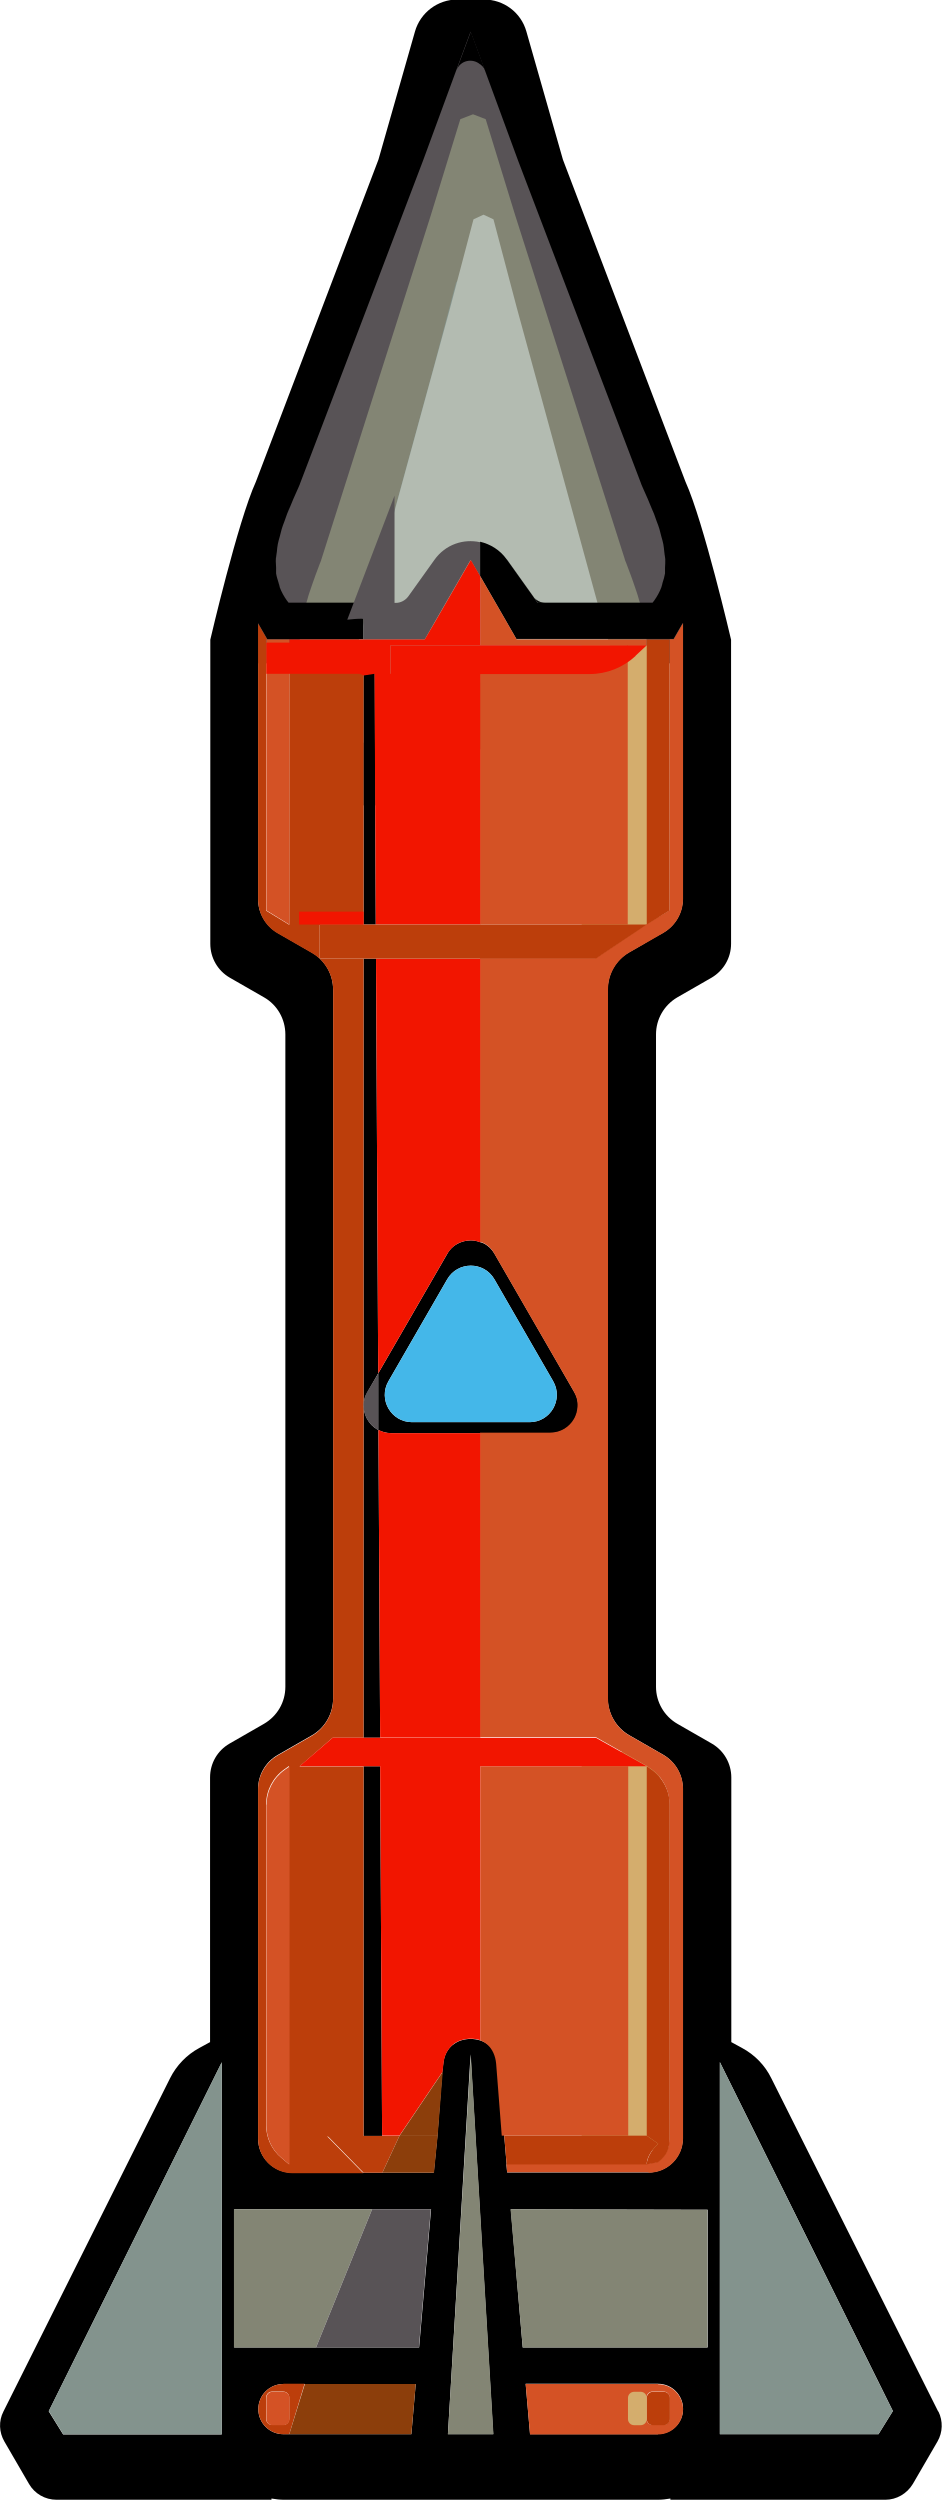
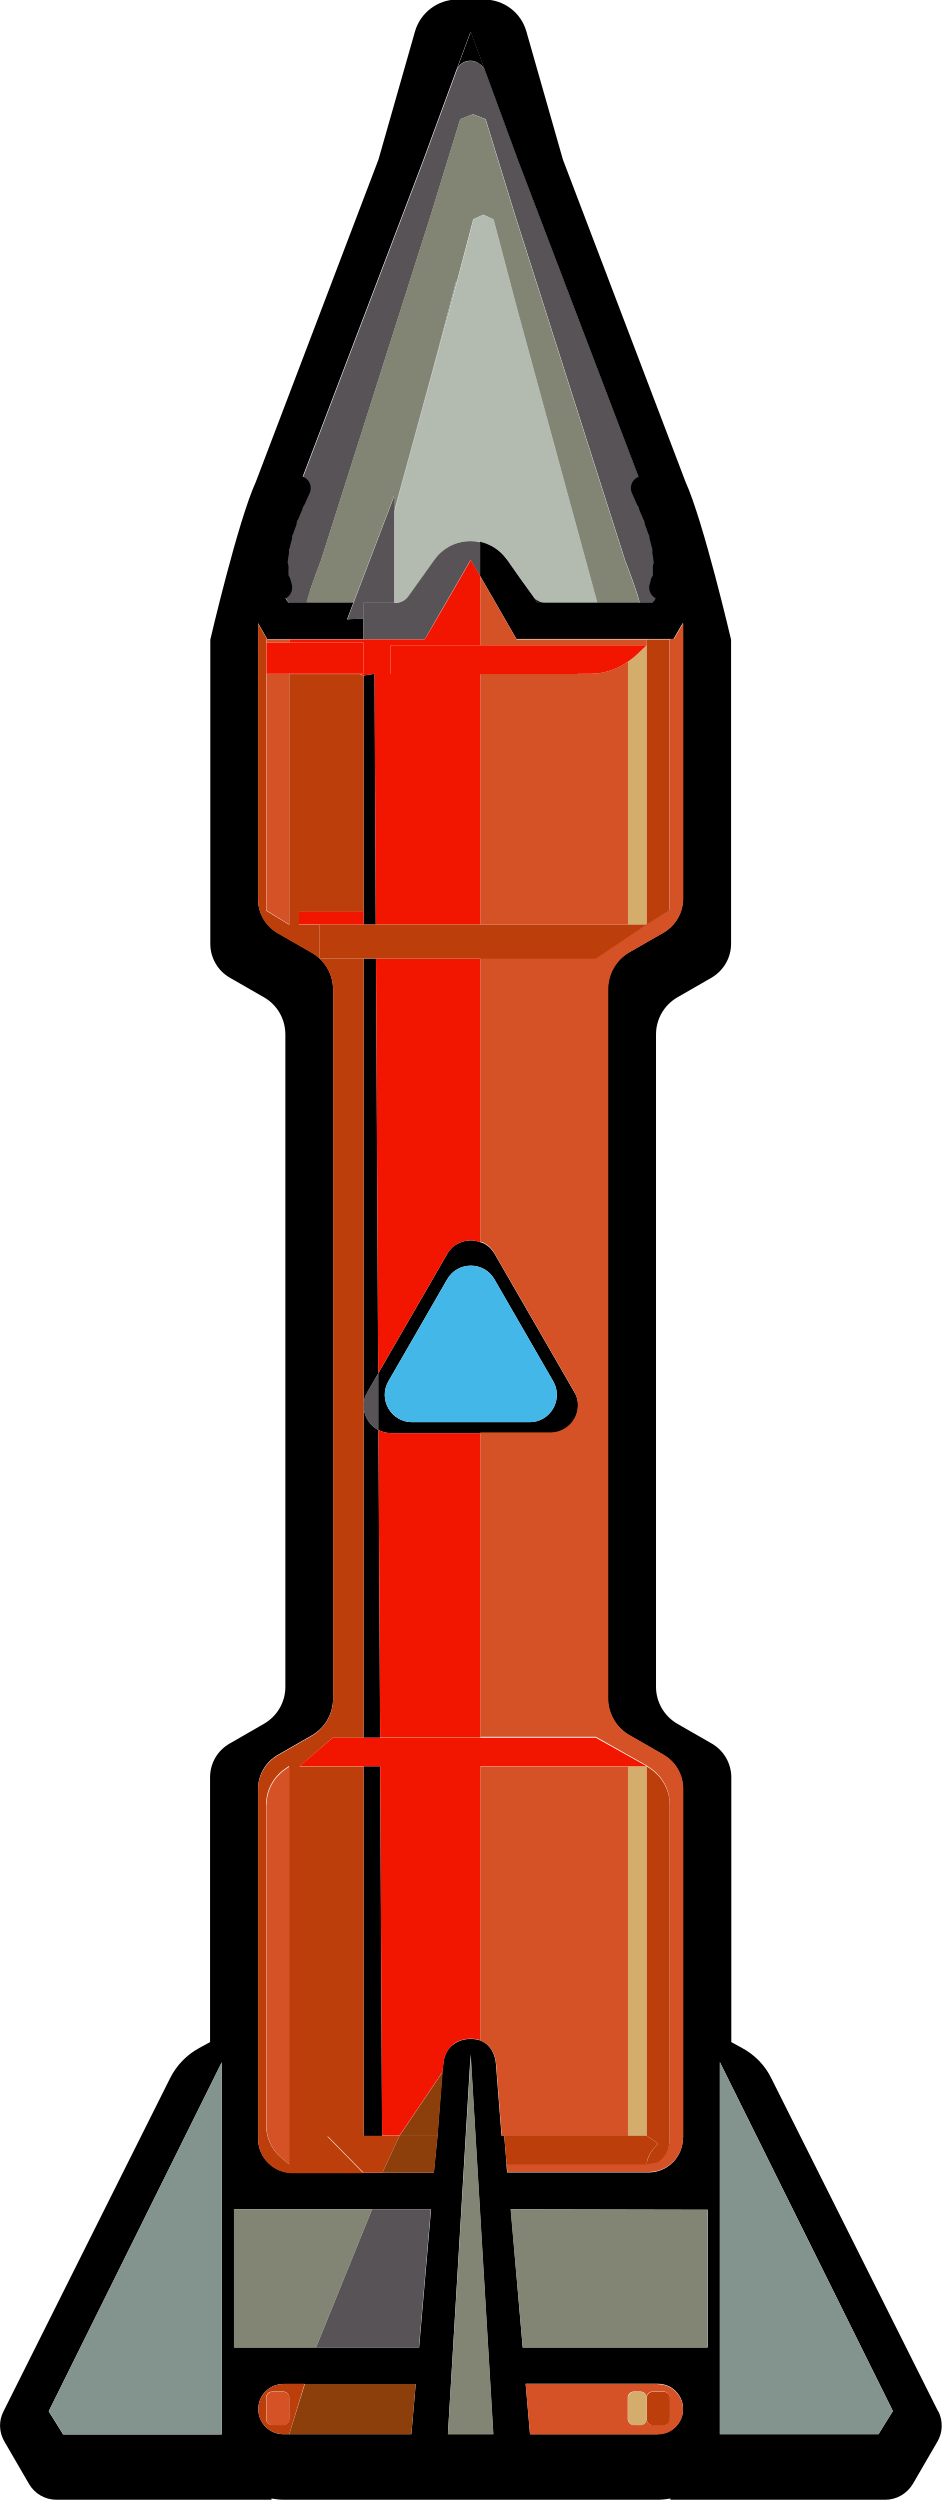
<svg xmlns="http://www.w3.org/2000/svg" id="Layer_2" data-name="Layer 2" viewBox="0 0 38.63 102.59">
  <defs>
    <style>
      .cls-1 {
        fill: #bc3e0b;
      }

      .cls-2 {
        fill: #585356;
      }

      .cls-3 {
        fill: #b3bbb1;
      }

      .cls-4 {
        fill: #838574;
      }

      .cls-5 {
+         fill: none;
+         stroke: #000;
+         stroke-linecap: round;
+         stroke-linejoin: round;
+       }
+ 
+       .cls-6 {
        fill: #d4ad6d;
      }

-       .cls-6 {
+       .cls-7 {
        fill: #8c3e0b;
      }

-       .cls-7 {
+       .cls-8 {
        fill: #d45225;
      }

-       .cls-8 {
+       .cls-9 {
        fill: #83938d;
      }

-       .cls-9 {
+       .cls-10 {
        fill: #f21500;
      }

-       .cls-10 {
+       .cls-11 {
        fill: #44b7e9;
      }
    </style>
  </defs>
  <g id="Layer_1-2" data-name="Layer 1">
    <g>
-       <g>
-         <path class="cls-2" d="M10,24.74c.02-.13.03-.25.05-.38.02-.12.06-.24.1-.37.03-.12.06-.24.1-.37.04-.12.09-.25.13-.37.04-.12.08-.25.13-.37.05-.13.11-.26.16-.39.05-.11.09-.23.14-.34.08-.18.16-.35.24-.53.02-.05.05-.11.07-.16,0-.01.01-.03.02-.04l3.07-8.07,2.9-7.61,1.61-4.38h0s.69-.23.69-.23l.69.23h0s1.61,4.38,1.61,4.38l5.97,15.69s.01.03.02.04c.02.05.05.11.07.16.08.17.16.35.24.53.05.11.09.23.14.34.05.13.11.26.16.39.05.12.09.24.13.37.04.12.09.24.13.37.04.12.06.24.1.37.03.12.07.24.1.37.03.13.04.26.05.38.02.11.04.23.05.34,0,.14,0,.28-.01.42,0,.1,0,.19,0,.29-.02.15-.07.3-.11.45-.02.07-.03.15-.06.22-.08.22-.2.43-.35.64l-.08.11h-5.59l-1.5-2.1c-.33-.46-.79-.74-1.29-.85-.8-.17-1.68.11-2.21.85l-1.28,1.79c-.14.19-.36.31-.6.31h-5.21l-.08-.11c-.15-.21-.26-.42-.35-.64-.03-.07-.03-.15-.06-.22-.04-.15-.09-.3-.11-.45-.01-.09,0-.19,0-.29,0-.14-.02-.28-.01-.42,0-.11.03-.23.05-.34Z" />
-         <path class="cls-4" d="M12.33,25.95c.01-.12.02-.23.04-.35.02-.11.05-.22.07-.33.02-.11.04-.22.07-.33.03-.11.07-.22.1-.33.03-.11.06-.22.1-.33.04-.12.08-.23.12-.35.04-.1.07-.2.11-.31.06-.16.12-.32.18-.48.02-.05.04-.1.06-.15,0-.01,0-.02.01-.04l2.31-7.27,2.18-6.85,1.21-3.94h0s.52-.2.52-.2l.52.2h0s1.21,3.94,1.21,3.94l4.5,14.12s0,.02.01.04c.02.05.04.1.06.15.06.16.12.31.18.48.04.1.07.2.11.31.04.12.08.23.12.35.04.11.07.22.1.33.03.11.07.22.1.33.03.11.05.22.07.33.02.11.05.22.07.33.02.12.03.23.04.35.01.1.03.21.03.31,0,.13,0,.25-.01.38,0,.09,0,.17,0,.26-.02.14-.05.27-.09.41-.02.07-.02.14-.04.2-.06.2-.15.39-.26.58l-.06.1h-4.21l-1.13-1.89c-.25-.41-.6-.67-.97-.76-.6-.16-1.27.1-1.66.76l-.97,1.61c-.1.17-.27.28-.45.28h-3.92l-.06-.1c-.11-.19-.2-.38-.26-.58-.02-.07-.03-.13-.04-.2-.03-.14-.07-.27-.09-.41,0-.09,0-.17,0-.26,0-.12-.02-.25-.01-.38,0-.1.02-.2.03-.31Z" />
-         <path class="cls-8" d="M13.52,30.98c.01-.11.02-.21.03-.32.01-.1.04-.2.06-.3.02-.1.03-.2.06-.31.02-.1.05-.2.08-.31.03-.1.05-.2.08-.3.03-.11.06-.21.1-.32.03-.09.06-.19.08-.28.05-.15.09-.29.14-.44.01-.04.03-.09.04-.14,0-.01,0-.02.01-.03l1.83-6.7,1.73-6.32.96-3.64h0s.41-.19.41-.19l.41.19h0s.96,3.64.96,3.64l3.56,13.02s0,.02.01.03c.01.04.03.09.04.14.05.15.09.29.14.44.03.09.06.19.08.28.03.11.07.21.1.32.03.1.05.2.08.3.03.1.05.2.08.31.02.1.04.2.06.31.02.1.04.2.06.3.02.11.02.21.03.32,0,.09.02.19.03.28,0,.12,0,.23,0,.35,0,.08,0,.16,0,.24-.01.13-.04.25-.07.38-.01.06-.02.13-.03.19-.05.18-.12.36-.21.53l-.05.09h-3.33l-.9-1.74c-.2-.38-.47-.61-.77-.7-.48-.14-1,.09-1.32.7l-.76,1.49c-.08.16-.22.26-.36.26h-3.1l-.05-.09c-.09-.17-.16-.35-.21-.53-.02-.06-.02-.12-.03-.19-.03-.12-.06-.25-.07-.38,0-.08,0-.16,0-.24,0-.11-.01-.23,0-.35,0-.09.02-.19.03-.28Z" />
-         <path class="cls-3" d="M14.23,28.41c.01-.11.02-.21.03-.32.01-.1.04-.2.06-.3.02-.1.03-.2.06-.31.02-.1.05-.2.08-.31.03-.1.05-.2.08-.3.03-.11.06-.21.1-.32.03-.09.06-.19.08-.28.05-.15.09-.29.14-.44.01-.04.03-.09.04-.14,0-.01,0-.02.01-.03l1.83-6.7,1.73-6.32.96-3.64h0s.41-.19.41-.19l.41.19h0s.96,3.64.96,3.64l3.56,13.02s0,.02.01.03c.01.04.03.09.04.14.05.15.09.29.14.44.03.09.06.19.08.28.03.11.07.21.1.32.03.1.05.2.08.3.03.1.05.2.08.31.02.1.04.2.06.31.02.1.04.2.06.3.02.11.02.21.03.32,0,.09.02.19.03.28,0,.12,0,.23,0,.35,0,.08,0,.16,0,.24-.01.13-.04.25-.07.38-.01.06-.02.13-.03.19-.05.18-.12.36-.21.53l-.05.09h-3.33l-.9-1.74c-.2-.38-.47-.61-.77-.7-.48-.14-1,.09-1.32.7l-.76,1.49c-.08.16-.22.26-.36.26h-3.1l-.05-.09c-.09-.17-.16-.35-.21-.53-.02-.06-.02-.12-.03-.19-.03-.12-.06-.25-.07-.38,0-.08,0-.16,0-.24,0-.11-.01-.23,0-.35,0-.09.02-.19.03-.28Z" />
-         <rect class="cls-5" x="23.87" y="39.87" width=".5" height="30.75" />
-       </g>
-       <rect class="cls-5" x="23.87" y="26.48" width="3.19" height="12.2" />
-       <rect class="cls-5" x="23.87" y="71.89" width="3.19" height="16.34" />
-       <g>
-         <polygon points="15.37 26.58 14.92 26.37 14.92 37.94 15.42 37.94 15.37 26.58" />
-         <path d="M15.53,58.68s-.04-.02-.06-.03c-.17-.1-.3-.24-.39-.4-.05-.08-.08-.17-.11-.26-.03-.09-.04-.19-.04-.28,0-.1,0-.19.03-.29.02-.1.06-.19.12-.29l.44-.77-.09-17.02h-.51v31.97h.68l-.07-12.62Z" />
-         <polygon points="14.92 87.65 15.68 87.65 15.6 72.48 14.92 72.48 14.92 87.65" />
-         <path d="M38.5,98.96l-6.85-13.68c-.26-.53-.68-.96-1.2-1.24l-.44-.24v-10.86c0-.57-.3-1.1-.8-1.39l-1.41-.81c-.54-.31-.88-.89-.88-1.52v-26.77c0-.63.33-1.2.87-1.52l1.41-.81c.49-.29.8-.81.8-1.39v-12.48s-1.13-4.85-1.87-6.48l-5.03-13.22-1.5-5.26c-.22-.78-.93-1.31-1.74-1.31h-1.09c-.81,0-1.52.54-1.74,1.31l-1.5,5.26-5.03,13.22c-.74,1.62-1.87,6.48-1.87,6.48v12.48c0,.57.3,1.1.8,1.39l1.41.81c.54.31.87.89.87,1.52v26.77c0,.63-.33,1.2-.88,1.52l-1.41.81c-.5.29-.8.81-.8,1.39v10.86l-.44.24c-.52.28-.94.72-1.2,1.24L.14,98.96c-.2.39-.18.85.04,1.23l1.01,1.74c.23.4.66.65,1.13.65h8.82v-.05c.17.03.35.05.53.05h15.31c.18,0,.36-.02.53-.05v.05h8.82c.46,0,.89-.25,1.13-.65l1.01-1.74c.22-.38.23-.84.04-1.23ZM9.1,90.66v9.24H2.59l-.59-.95,7.1-14.32v6.03ZM16.88,99.89h-5.25c-.57,0-1.03-.46-1.03-1.03s.46-1.03,1.03-1.03h5.43l-.18,2.07ZM17.19,96.33h-7.58v-5.67h8.08l-.49,5.67ZM18.38,99.89l.93-15.59.93,15.59h-1.87ZM20.79,88.82l-.1-1.18h0l-.26-2.95c-.03-.34-.18-.6-.38-.77-.1-.09-.22-.15-.35-.19s-.26-.06-.39-.06-.26.02-.39.06-.24.11-.35.19c-.21.17-.35.43-.38.77l-.04.34v-.02s-.2,2.64-.2,2.64l-.15,1.51h-5.8c-.78,0-1.41-.63-1.41-1.41v-14.34c0-.57.3-1.1.8-1.39l1.41-.81c.54-.31.87-.89.87-1.52v-29.08c0-.63-.33-1.2-.87-1.52l-1.41-.81c-.49-.29-.8-.81-.8-1.39v-11.32l.38.66h3.94v-1.5h-3.07l-.07-.09c-.12-.17-.22-.35-.29-.54-.02-.06-.03-.13-.05-.19-.04-.13-.08-.25-.1-.38-.01-.08,0-.16,0-.24,0-.12-.02-.23-.01-.35,0-.09.03-.19.04-.29.01-.11.02-.22.04-.32.02-.1.05-.21.08-.31.03-.1.05-.21.08-.31.03-.1.07-.21.11-.31.04-.1.07-.21.11-.31.04-.11.09-.22.14-.33.04-.1.08-.19.12-.29.07-.15.13-.3.2-.45.02-.05.04-.09.06-.14,0-.01.01-.02.01-.03l2.6-6.82,2.45-6.44,1.36-3.7h0s.59-1.59.59-1.59l.59,1.59h0s1.36,3.7,1.36,3.7l5.05,13.26s0,.02.01.03c.02.05.04.09.06.14.07.15.13.3.2.45.04.09.08.19.12.29.05.11.09.22.14.33.04.1.07.21.11.31.04.1.08.21.11.31.03.1.05.21.08.31.03.1.06.21.08.31.02.11.03.22.04.32.01.1.03.19.04.29,0,.12,0,.24-.01.35,0,.08,0,.16,0,.24-.02.13-.06.26-.1.38-.02.06-.02.13-.05.19-.07.19-.17.37-.29.54l-.07.09h-4.72l-1.27-1.78c-.28-.39-.67-.62-1.09-.72v1.4l1.06,1.84.43.75h6.45l.38-.66v11.32c0,.57-.3,1.1-.8,1.39l-1.41.81c-.54.31-.87.89-.87,1.52v29.08c0,.62.33,1.2.87,1.52l1.41.81c.49.29.8.81.8,1.39v14.34c0,.78-.63,1.41-1.41,1.41h-5.8l-.03-.34h0ZM27,99.89h-5.25l-.18-2.07h5.43c.57,0,1.03.46,1.03,1.03s-.46,1.03-1.03,1.03ZM29.03,96.33h-7.58l-.49-5.67,8.08.02v5.64ZM36.05,99.89h-6.51v-3.57h0v-5.67s0-6.03,0-6.03l7.1,14.32-.59.95Z" />
-         <path d="M19.86,51.04s-.1-.04-.16-.06h0c.05.02.11.03.16.06Z" />
-         <polygon class="cls-4" points="21.45 96.33 29.03 96.33 29.03 90.68 20.95 90.66 21.45 96.33" />
-         <polygon class="cls-8" points="29.54 90.66 29.54 90.68 29.54 96.33 29.54 96.33 29.54 99.89 36.05 99.89 36.64 98.94 29.54 84.62 29.54 90.66" />
-         <polygon class="cls-8" points="2.59 99.89 9.1 99.89 9.1 96.93 9.1 96.33 9.1 90.66 9.1 84.62 2 98.94 2.59 99.89" />
-         <path d="M26.95,21.39c.04.1.08.21.11.31-.03-.1-.07-.21-.11-.31Z" />
-         <path d="M26.71,20.76c.05.11.09.22.14.33-.04-.11-.09-.22-.14-.33Z" />
-         <path d="M12.05,20.47c.07-.15.13-.3.2-.45-.07.15-.13.3-.2.45Z" />
-         <path d="M26.39,20.03c.07.15.13.3.2.45-.07-.15-.13-.3-.2-.45Z" />
-         <path d="M27.15,22.02c.03.1.06.21.08.31-.02-.1-.05-.21-.08-.31Z" />
-         <path d="M27.27,22.65c.01.1.03.19.04.29,0-.09-.03-.19-.04-.29Z" />
-         <path d="M27.3,23.29c0,.08,0,.16,0,.24.01-.08,0-.16,0-.24Z" />
-         <path d="M11.32,22.94c0-.09.03-.19.04-.29-.01.1-.03.19-.04.29Z" />
-         <path d="M11.49,24.11c-.02-.06-.03-.13-.05-.19.02.06.02.13.05.19Z" />
-         <path d="M11.79,21.08c.04-.11.09-.22.14-.33-.05.11-.09.22-.14.33Z" />
-         <path d="M11.57,21.71c.03-.1.07-.21.11-.31-.04.1-.08.21-.11.31Z" />
-         <path d="M11.41,22.33c.02-.1.05-.21.08-.31-.03.1-.06.21-.08.31Z" />
-         <path d="M11.34,23.53c-.01-.08,0-.16,0-.24,0,.08,0,.16,0,.24Z" />
-         <path d="M20.8,22.96h0s1.27,1.78,1.27,1.78h.32c-.2,0-.39-.1-.51-.26l-1.08-1.51Z" />
-         <path d="M19.71,2.64c.08.07.16.14.2.25l-.59-1.59-.59,1.59c.16-.43.67-.51.97-.25Z" />
-         <path d="M27.19,23.92c-.02.06-.02.13-.05.19.02-.06.03-.13.05-.19Z" />
-         <path class="cls-7" d="M27,97.83h-5.43l.18,2.07h5.25c.57,0,1.03-.46,1.03-1.03s-.46-1.03-1.03-1.03ZM27.48,99.26c0,.14-.11.25-.25.25h-.45c-.14,0-.25-.11-.25-.25v-.87c0-.14.11-.25.25-.25h.45c.14,0,.25.11.25.25v.87Z" />
-         <polygon class="cls-4" points="18.38 99.89 20.25 99.89 19.32 84.31 18.38 99.89" />
-         <path class="cls-10" d="M18.93,83.73c.12-.04.26-.06.39-.06h0c-.13,0-.26.02-.39.06Z" />
-         <path class="cls-10" d="M20.29,51.46c-.11-.19-.26-.33-.42-.42.17.09.32.23.42.42Z" />
-         <path class="cls-10" d="M18.77,51.04c-.17.09-.32.23-.42.42.11-.19.26-.33.42-.42Z" />
-         <path d="M19.32,50.9c-.19,0-.38.05-.55.14-.17.09-.32.23-.42.42l-2.83,4.9v2.32c.16.08.34.13.53.13h6.55c.22,0,.41-.06.58-.16.17-.1.3-.24.39-.4.05-.08.08-.17.11-.26.03-.09.04-.19.04-.28,0-.1,0-.19-.03-.29-.02-.1-.06-.19-.12-.29l-3.27-5.67c-.11-.19-.26-.33-.42-.42-.05-.03-.1-.04-.16-.06-.13-.05-.26-.08-.39-.08ZM20.29,52.5l2.41,4.18c.43.75-.11,1.68-.97,1.68h-4.82c-.86,0-1.4-.93-.97-1.68l2.41-4.18c.43-.75,1.51-.75,1.94,0Z" />
-         <path class="cls-10" d="M18.35,52.5l-2.41,4.18c-.43.75.11,1.68.97,1.68h4.82c.86,0,1.4-.93.97-1.68l-2.41-4.18c-.43-.75-1.51-.75-1.94,0Z" />
-         <polygon class="cls-4" points="9.6 90.66 9.6 96.33 12.97 96.33 15.27 90.66 9.6 90.66" />
-         <path class="cls-1" d="M11.63,97.83c-.57,0-1.03.46-1.03,1.03s.46,1.03,1.03,1.03h.24l.63-2.07h-.88ZM11.62,99.51h-.45c-.14,0-.25-.11-.25-.25v-.87c0-.14.11-.25.25-.25h.45c.14,0,.25.11.25.25v.87c0,.14-.11.25-.25.25Z" />
-         <path class="cls-1" d="M14.92,87.65v-15.16h-2.63l1.36-1.18h1.27v-31.97h-1.8v-1.39h1.8v-11.57h-3.05v11.57l-.95-.58v-11.12h.05l-.38-.66v11.32c0,.57.3,1.1.8,1.39l1.41.81c.54.31.87.89.87,1.52v29.08c0,.62-.33,1.2-.87,1.52l-1.41.81c-.49.29-.8.81-.8,1.39v14.34c0,.78.63,1.41,1.41,1.41h2.91l-1.48-1.51h1.48ZM11.87,88.82l-.32-.27c-.4-.33-.63-.82-.63-1.34v-13.17c0-.57.28-1.1.74-1.43l.2-.14v16.34Z" />
-         <path class="cls-7" d="M25.77,72.48h-6.06v11.25c.11.04.22.11.31.19.18.17.31.43.34.77l.23,2.95h5.19v-15.16Z" />
-         <path class="cls-7" d="M26.62,89.16c.78,0,1.41-.63,1.41-1.41v-14.34c0-.57-.3-1.1-.8-1.39l-1.41-.81c-.54-.31-.87-.89-.87-1.52v-29.08c0-.63.33-1.2.87-1.52l1.41-.81c.49-.29.8-.81.8-1.39v-11.32l-.38.66h-.17v11.12l-.95.58-2.09,1.39h-4.74v11.64c.05.02.11.03.16.06.17.09.32.23.42.42l3.27,5.67c.05.09.09.19.12.29.02.1.04.19.03.29,0,.1-.02.19-.04.28-.03.09-.06.18-.11.26-.09.16-.23.3-.39.4-.17.1-.36.16-.58.16h-2.88v12.49h4.74l2.09,1.18.2.14c.46.33.74.86.74,1.43v13.59c0,.52-.08.75-.47,1.09l-.47.09h-5.75l.03.34h5.8Z" />
-         <polygon class="cls-7" points="26.54 26.48 26.54 26.24 22.07 26.24 21.2 26.24 20.77 25.49 19.71 23.65 19.71 26.48 26.54 26.48" />
-         <path class="cls-7" d="M25.36,26.91c-.45.48-1.05.74-1.67.74h-3.99v10.29h6.06v-11.47l-.41.43Z" />
-         <path class="cls-2" d="M14.84,25.39c.44.06.89.12,1.33.18,0,0,.01,0,.02,0v-5.23l-1.94,5.09c.19-.02.39-.04.59-.04Z" />
-         <path class="cls-2" d="M17.43,26.24l.43-.75,1.45-2.51.39.67v-1.4c-.68-.15-1.42.09-1.87.72l-1.08,1.51c-.12.16-.31.26-.51.26h-1.33v1.5h2.51Z" />
-         <polygon class="cls-2" points="12.97 96.33 17.19 96.33 17.68 90.66 15.27 90.66 12.97 96.33" />
-         <polygon class="cls-6" points="11.87 99.89 16.88 99.89 17.06 97.83 12.51 97.83 11.87 99.89" />
-         <path class="cls-9" d="M15.53,58.68l.07,12.62h4.11v-12.49h-3.66c-.19,0-.36-.05-.51-.13Z" />
-         <path class="cls-9" d="M15.6,72.48l.08,15.16h.71l1.77-2.62.04-.34c.03-.34.18-.6.38-.77.1-.09.22-.15.35-.19s.26-.06.39-.06h0c.13,0,.26.02.39.06v-11.25h-4.1Z" />
-         <path class="cls-9" d="M15.52,56.36l2.83-4.9c.11-.19.26-.33.42-.42.17-.09.36-.14.55-.14.13,0,.26.03.39.08h0v-11.64h-4.28l.09,17.02Z" />
-         <path class="cls-2" d="M14.95,57.42c-.02.1-.04.19-.03.29,0,.1.02.19.04.28.03.09.06.18.11.26.09.16.23.3.39.4.02.01.04.02.06.03v-2.32s-.46.77-.46.77c-.05.09-.09.19-.12.29Z" />
-         <polygon class="cls-9" points="14.92 27.72 15.37 27.65 15.42 37.94 19.71 37.94 19.71 27.65 16.03 27.65 16.03 26.48 19.71 26.48 19.71 23.65 19.32 22.98 17.87 25.49 17.43 26.24 16.57 26.24 14.92 26.24 11.87 26.24 11.87 26.37 14.92 27.72" />
-         <polygon class="cls-1" points="26.54 37.94 27.48 37.36 27.48 26.24 26.79 26.24 26.54 26.24 26.54 26.48 26.54 37.94" />
-         <path class="cls-1" d="M27.01,87.97c-.51.48-.47.89-.47.85l.47-.09c.4-.33.47-.57.47-1.09v-13.59c0-.57-.28-1.1-.74-1.43l-.2-.14v15.16l.47.33Z" />
-         <polygon class="cls-7" points="10.93 37.36 11.87 37.94 11.87 26.37 11.87 26.24 11.84 26.24 10.98 26.24 10.93 26.24 10.93 37.36" />
-         <path class="cls-7" d="M10.93,74.05v13.17c0,.52.23,1.01.63,1.34l.32.27v-16.34l-.2.14c-.46.33-.74.86-.74,1.43Z" />
-         <rect class="cls-1" x="26.54" y="98.15" width=".95" height="1.37" rx=".25" ry=".25" />
-         <rect class="cls-7" x="10.93" y="98.15" width=".95" height="1.37" rx=".25" ry=".25" />
-         <polygon class="cls-1" points="15.42 37.94 14.92 37.94 13.12 37.94 13.12 39.34 14.92 39.34 15.43 39.34 19.71 39.34 24.45 39.34 26.54 37.94 19.71 37.94 15.42 37.94" />
-         <polygon class="cls-9" points="14.92 71.31 13.65 71.31 12.29 72.48 14.92 72.48 15.6 72.48 19.71 72.48 26.54 72.48 24.45 71.31 19.71 71.31 15.6 71.31 14.92 71.31" />
-         <path class="cls-9" d="M26.08,26.91l.46-.43h-10.51v1.18h8.17c.7,0,1.37-.27,1.88-.74Z" />
-         <polygon class="cls-1" points="15.68 87.65 14.92 87.65 13.44 87.65 14.92 89.16 15.69 89.16 16.39 87.65 15.68 87.65" />
-         <path class="cls-1" d="M27.01,87.97l-.47-.33h-5.85l.1,1.18h5.75s-.04-.37.47-.85Z" />
-         <polygon class="cls-6" points="17.96 87.65 18.17 85.01 18.16 85.03 16.39 87.65 17.96 87.65" />
-         <polygon class="cls-6" points="16.39 87.65 15.69 89.16 17.67 89.16 17.69 89.16 17.81 89.16 17.96 87.65 16.39 87.65" />
-       </g>
-       <rect class="cls-5" x="25.77" y="98.15" width=".77" height="1.37" rx=".25" ry=".25" />
-       <rect class="cls-9" x="12.27" y="37.41" width="2.65" height=".53" />
-       <rect class="cls-9" x="10.93" y="26.37" width="3.99" height="1.28" />
+       <path class="cls-2" d="M12.71,24.28c.04-.12.08-.23.12-.35.04-.1.07-.2.11-.31.06-.16.12-.32.18-.48.02-.05.04-.1.06-.15,0-.01,0-.02.01-.04l2.31-7.27,2.18-6.85,1.21-3.94h0s.52-.2.52-.2l.52.2h0s1.21,3.94,1.21,3.94l4.5,14.12s0,.03.01.04c.02.05.04.1.06.15.06.16.12.31.18.48.04.1.07.2.11.31.04.12.08.23.12.35.04.11.07.22.1.33.01.04.02.09.04.13h.53l.07-.09c.12-.17.22-.35.29-.54.02-.06.03-.13.05-.19.04-.13.08-.25.1-.38.01-.08,0-.16,0-.24,0-.12.02-.23.01-.35,0-.09-.03-.19-.04-.29-.01-.11-.02-.22-.04-.32-.02-.1-.05-.21-.08-.31-.03-.1-.05-.21-.08-.31-.03-.1-.07-.21-.11-.31-.04-.1-.07-.21-.11-.31-.04-.11-.09-.22-.14-.33-.04-.1-.08-.19-.12-.29-.07-.15-.13-.3-.2-.45-.02-.05-.04-.09-.06-.14,0-.01-.01-.02-.01-.03l-5.05-13.26-1.36-3.7h0c-.04-.11-.12-.19-.2-.25-.31-.26-.82-.18-.97.25h0l-1.36,3.7-2.45,6.44-2.6,6.82s0,.02-.01.03c-.02.05-.04.09-.06.14-.07.15-.13.3-.2.45-.04.09-.08.19-.12.29-.05.11-.09.22-.14.33-.04.1-.07.21-.11.31-.04.1-.08.21-.11.31-.03.1-.05.21-.08.31-.03.1-.06.21-.08.31-.02.11-.03.22-.04.32-.01.1-.03.19-.04.29,0,.12,0,.24.01.35,0,.08,0,.16,0,.24.02.13.06.26.1.38.02.06.02.13.05.19.07.19.17.37.29.54l.07.09h.73s.03-.09.04-.13c.03-.11.06-.22.1-.33Z" />
+       <path class="cls-4" d="M16.18,20.95l1.57-5.74.96-3.64h0s.04-.02.04-.02l.67-2.55h0s.41-.19.41-.19l.41.19h0s.96,3.64.96,3.64l3.3,12.1h1.75s-.03-.09-.04-.13c-.03-.11-.06-.22-.1-.33-.04-.12-.08-.23-.12-.35-.04-.1-.07-.2-.11-.31-.06-.16-.12-.32-.18-.48-.02-.05-.04-.1-.06-.15,0-.01,0-.02-.01-.04l-4.5-14.12-1.21-3.94h0s-.52-.2-.52-.2l-.52.2h0s-1.21,3.94-1.21,3.94l-2.18,6.85-2.31,7.27s0,.03-.01.04c-.02.05-.04.1-.06.15-.06.16-.12.31-.18.48-.04.1-.07.2-.11.31-.04.12-.08.23-.12.35-.04.11-.07.22-.1.33-.01.04-.02.09-.04.13h1.94l1.67-4.39v.61Z" />
+       <polygon class="cls-9" points="18.46 12.64 18.75 11.55 18.71 11.57 18.71 11.57 17.75 15.21 16.18 20.95 16.18 20.99 16.74 18.96 18.46 12.64" />
+       <path class="cls-3" d="M20.25,9h0s-.41-.19-.41-.19l-.41.19h0s-.67,2.55-.67,2.55l-.29,1.08-1.73,6.32-.55,2.03v3.75h.07c.2,0,.39-.1.51-.26l1.08-1.51c.45-.63,1.19-.86,1.87-.72.42.09.81.33,1.09.72l.56.79.52.73c.12.16.31.26.51.26h2.12l-3.3-12.1-.96-3.64Z" />
+       <path class="cls-6" d="M26.54,26.48l-.46.43c-.1.09-.2.17-.31.24v10.79h.77v-11.47Z" />
+       <rect class="cls-6" x="25.77" y="72.48" width=".77" height="15.16" />
+       <polygon points="15.42 37.94 15.37 27.65 14.92 27.72 14.92 37.41 14.92 37.94 15.42 37.94" />
+       <path d="M15.53,58.68s-.04-.02-.06-.03c-.17-.1-.3-.24-.39-.4-.05-.08-.08-.17-.11-.26-.03-.09-.04-.19-.04-.28,0-.1,0-.19.03-.29.02-.1.06-.19.12-.29l.44-.77-.09-17.02h-.51v31.97h.68l-.07-12.62Z" />
+       <polygon points="14.92 87.65 15.68 87.65 15.6 72.48 14.92 72.48 14.92 87.65" />
+       <path d="M38.5,98.96l-6.85-13.68c-.26-.53-.68-.96-1.2-1.24l-.44-.24v-10.86c0-.57-.3-1.1-.8-1.39l-1.41-.81c-.54-.31-.88-.89-.88-1.52v-26.77c0-.63.33-1.2.87-1.52l1.41-.81c.49-.29.8-.81.8-1.39v-12.48s-1.13-4.85-1.87-6.48l-5.03-13.22-1.5-5.26c-.22-.78-.93-1.31-1.74-1.31h-1.09c-.81,0-1.52.54-1.74,1.31l-1.5,5.26-5.03,13.22c-.74,1.62-1.87,6.48-1.87,6.48v12.48c0,.57.3,1.1.8,1.39l1.41.81c.54.31.87.89.87,1.52v26.77c0,.63-.33,1.2-.88,1.52l-1.41.81c-.5.29-.8.81-.8,1.39v10.86l-.44.24c-.52.28-.94.72-1.2,1.24L.14,98.96c-.2.39-.18.85.04,1.23l1.01,1.74c.23.4.66.65,1.13.65h8.82v-.05c.17.03.35.05.53.05h15.31c.18,0,.36-.02.53-.05v.05h8.82c.46,0,.89-.25,1.13-.65l1.01-1.74c.22-.38.23-.84.04-1.23ZM9.1,90.66v9.24H2.59l-.59-.95,7.1-14.32v6.03ZM16.88,99.89h-5.25c-.57,0-1.03-.46-1.03-1.03s.46-1.03,1.03-1.03h5.43l-.18,2.07ZM17.19,96.33h-7.58v-5.67h8.08l-.49,5.67ZM18.38,99.89l.93-15.59.93,15.59h-1.87ZM20.79,88.82l-.1-1.18h-.11l-.23-2.95c-.03-.34-.16-.6-.34-.77-.09-.09-.2-.15-.31-.19-.12-.04-.26-.06-.39-.06s-.26.02-.39.06c-.12.04-.24.11-.35.19-.21.17-.35.43-.38.77l-.04.34v-.02s-.2,2.64-.2,2.64l-.15,1.51h-5.8c-.78,0-1.41-.63-1.41-1.41v-14.34c0-.57.3-1.1.8-1.39l1.41-.81c.54-.31.87-.89.87-1.52v-29.08c0-.63-.33-1.2-.87-1.52l-1.41-.81c-.49-.29-.8-.81-.8-1.39v-11.32l.38.66h3.94v-.84s-.06,0-.08-.01c-.2,0-.4.01-.59.04l.26-.69h-2.66l-.07-.09c-.12-.17-.22-.35-.29-.54-.02-.06-.03-.13-.05-.19-.04-.13-.08-.25-.1-.38-.01-.08,0-.16,0-.24,0-.12-.02-.23-.01-.35,0-.09.03-.19.04-.29.01-.11.02-.22.04-.32.02-.1.05-.21.08-.31.03-.1.05-.21.08-.31.03-.1.07-.21.11-.31.04-.1.07-.21.11-.31.04-.11.09-.22.14-.33.04-.1.08-.19.12-.29.07-.15.13-.3.2-.45.02-.05.04-.09.06-.14,0-.01.01-.02.01-.03l2.6-6.82,2.45-6.44,1.36-3.7h0l.59-1.59.59,1.59h0l1.36,3.7,5.05,13.26s0,.02.01.03c.02.05.04.09.06.14.07.15.13.3.2.45.04.09.08.19.12.29.05.11.09.22.14.33.04.1.07.21.11.31.04.1.08.21.11.31.03.1.05.21.08.31.03.1.06.21.08.31.02.11.03.22.04.32.01.1.03.19.04.29,0,.12,0,.24-.01.35,0,.08,0,.16,0,.24-.02.13-.06.26-.1.38-.02.06-.02.13-.05.19-.07.19-.17.37-.29.54l-.07.09h-4.72l-.71-.99-.56-.79h0c-.28-.39-.67-.62-1.09-.72v1.4l1.06,1.84.43.75h6.45l.38-.66v11.32c0,.57-.3,1.1-.8,1.39l-1.41.81c-.54.31-.87.89-.87,1.52v29.08c0,.62.33,1.2.87,1.52l1.41.81c.49.29.8.81.8,1.39v14.34c0,.78-.63,1.41-1.41,1.41h-5.8l-.03-.34ZM27,99.89h-5.25l-.18-2.07h5.43c.57,0,1.03.46,1.03,1.03s-.46,1.03-1.03,1.03ZM29.03,96.33h-7.58l-.49-5.67,8.08.02v5.64ZM36.05,99.89h-6.51v-3.57h0v-5.67s0-6.03,0-6.03l7.1,14.32-.59.95Z" />
+       <path d="M19.86,51.04s-.1-.04-.16-.06h0c.05.02.11.03.16.06Z" />
+       <polygon class="cls-4" points="21.45 96.33 29.03 96.33 29.03 90.68 20.95 90.66 21.45 96.33" />
+       <polygon class="cls-9" points="29.54 90.66 29.54 90.68 29.54 96.33 29.54 96.33 29.54 99.89 36.05 99.89 36.64 98.94 29.54 84.62 29.54 90.66" />
+       <polygon class="cls-9" points="2.59 99.89 9.1 99.89 9.1 96.93 9.1 96.33 9.1 90.66 9.1 84.62 2 98.94 2.59 99.89" />
+       <path class="cls-5" d="M26.95,21.39c.04.1.08.21.11.31" />
+       <path class="cls-5" d="M26.71,20.76c.05.11.09.22.14.33" />
+       <path class="cls-5" d="M12.25,20.03c-.07.15-.13.3-.2.45" />
+       <path class="cls-5" d="M26.39,20.03c.07.15.13.3.2.45" />
+       <path class="cls-5" d="M27.15,22.02c.03.1.06.21.08.31" />
+       <path class="cls-5" d="M27.31,22.94c0-.09-.03-.19-.04-.29" />
+       <path class="cls-5" d="M27.29,23.53c.01-.08,0-.16,0-.24" />
+       <path class="cls-5" d="M11.32,22.94c0-.09.03-.19.04-.29" />
+       <path class="cls-5" d="M11.49,24.11c-.02-.06-.03-.13-.05-.19" />
+       <path class="cls-5" d="M11.79,21.08c.04-.11.09-.22.14-.33" />
+       <path class="cls-5" d="M11.57,21.71c.03-.1.07-.21.11-.31" />
+       <path class="cls-5" d="M11.49,22.02c-.03.1-.06.21-.08.31" />
+       <path class="cls-5" d="M11.34,23.53c-.01-.08,0-.16,0-.24" />
+       <path d="M21.36,23.75l.71.99h.32c-.2,0-.39-.1-.51-.26l-.52-.73Z" />
+       <polygon points="20.8 22.96 21.36 23.75 20.79 22.96 20.8 22.96" />
+       <path d="M19.71,2.64c.08.07.16.14.2.25l-.59-1.59-.59,1.59c.16-.43.67-.51.97-.25Z" />
+       <path class="cls-5" d="M27.19,23.92c-.02.06-.02.13-.05.19" />
+       <path class="cls-8" d="M27,97.83h-5.43l.18,2.07h5.25c.57,0,1.03-.46,1.03-1.03s-.46-1.03-1.03-1.03ZM27.48,99.26c0,.14-.11.25-.25.25h-.45c-.14,0-.25-.11-.25-.25,0,.14-.11.25-.25.25h-.27c-.14,0-.25-.11-.25-.25v-.87c0-.14.11-.25.25-.25h.27c.14,0,.25.11.25.25,0-.14.11-.25.25-.25h.45c.14,0,.25.11.25.25v.87Z" />
+       <polygon class="cls-4" points="18.38 99.89 20.25 99.89 19.32 84.31 18.38 99.89" />
+       <path class="cls-11" d="M18.93,83.73c.12-.04.26-.06.39-.06h0c-.13,0-.26.02-.39.06Z" />
+       <path class="cls-11" d="M20.29,51.46c-.11-.19-.26-.33-.42-.42.17.09.32.23.42.42Z" />
+       <path class="cls-11" d="M18.77,51.04c-.17.09-.32.23-.42.42.11-.19.26-.33.42-.42Z" />
+       <path d="M19.32,50.9c-.19,0-.38.05-.55.14-.17.09-.32.23-.42.42l-2.83,4.9v2.32c.16.08.34.13.53.13h6.55c.22,0,.41-.06.58-.16.17-.1.3-.24.39-.4.05-.08.08-.17.11-.26.03-.09.04-.19.04-.28,0-.1,0-.19-.03-.29-.02-.1-.06-.19-.12-.29l-3.27-5.67c-.11-.19-.26-.33-.42-.42-.05-.03-.1-.04-.16-.06-.13-.05-.26-.08-.39-.08ZM20.29,52.5l2.41,4.18c.43.75-.11,1.68-.97,1.68h-4.82c-.86,0-1.4-.93-.97-1.68l2.41-4.18c.43-.75,1.51-.75,1.94,0Z" />
+       <path class="cls-11" d="M18.35,52.5l-2.41,4.18c-.43.75.11,1.68.97,1.68h4.82c.86,0,1.4-.93.97-1.68l-2.41-4.18c-.43-.75-1.51-.75-1.94,0Z" />
+       <polygon class="cls-4" points="9.6 90.66 9.6 96.33 12.97 96.33 15.27 90.66 9.6 90.66" />
+       <path class="cls-1" d="M11.63,97.83c-.57,0-1.03.46-1.03,1.03s.46,1.03,1.03,1.03h.24l.63-2.07h-.88ZM11.62,99.51h-.45c-.14,0-.25-.11-.25-.25v-.87c0-.14.11-.25.25-.25h.45c.14,0,.25.11.25.25v.87c0,.14-.11.25-.25.25Z" />
+       <path class="cls-1" d="M14.92,87.65v-15.16h-2.63l1.36-1.18h1.27v-31.97h-1.8v-1.39h-.85v-.53h2.65v-9.69l-.16-.07h-2.89v10.29l-.95-.58v-11.12h.05l-.38-.66v11.32c0,.57.3,1.1.8,1.39l1.41.81c.54.31.87.89.87,1.52v29.08c0,.62-.33,1.2-.87,1.52l-1.41.81c-.49.29-.8.81-.8,1.39v14.34c0,.78.63,1.41,1.41,1.41h2.91l-1.48-1.51h1.48ZM11.87,88.82l-.32-.27c-.4-.33-.63-.82-.63-1.34v-13.17c0-.57.28-1.1.74-1.43l.2-.14v16.34Z" />
+       <path class="cls-8" d="M25.77,87.65v-15.16h-6.06v11.25c.11.04.22.11.31.19.18.17.31.43.34.77l.23,2.95h5.19Z" />
+       <path class="cls-8" d="M28.04,87.74v-14.34c0-.57-.3-1.1-.8-1.39l-1.41-.81c-.54-.31-.87-.89-.87-1.52v-29.08c0-.63.33-1.2.87-1.52l1.41-.81c.49-.29.8-.81.8-1.39v-11.32l-.38.66h-.17v11.12l-.95.58-2.09,1.39h-4.74v11.64c.05.02.11.03.16.06.17.09.32.23.42.42l3.27,5.67c.05.09.09.19.12.29.02.1.04.19.03.29,0,.1-.02.19-.04.28-.03.09-.06.18-.11.26-.09.16-.23.3-.39.4-.17.1-.36.16-.58.16h-2.88v12.49h4.74l2.09,1.18.2.14c.46.33.74.86.74,1.43v13.59c0,.52-.08.75-.47,1.09l-.47.09h-5.75l.03.34h5.8c.78,0,1.41-.63,1.41-1.41Z" />
+       <polygon class="cls-8" points="19.71 26.48 23.87 26.48 26.54 26.48 26.54 26.24 22.07 26.24 21.2 26.24 20.77 25.49 19.71 23.65 19.71 26.48" />
+       <path class="cls-8" d="M25.77,37.94v-10.79c-.46.32-1,.5-1.56.5h-4.5v10.29h6.06Z" />
+       <path class="cls-2" d="M16.18,24.74v-4.39l-1.67,4.39-.26.69c.19-.02.39-.04.59-.04.03,0,.06,0,.08.01v-.66h1.26Z" />
+       <path class="cls-2" d="M17.43,26.24l.43-.75,1.45-2.51.39.67v-1.4c-.68-.15-1.42.09-1.87.72l-1.08,1.51c-.12.16-.31.26-.51.26h-1.33v1.5h2.51Z" />
+       <polygon class="cls-2" points="12.97 96.33 17.19 96.33 17.68 90.66 15.27 90.66 12.97 96.33" />
+       <polygon class="cls-7" points="11.87 99.89 16.88 99.89 17.06 97.83 12.51 97.83 11.87 99.89" />
+       <path class="cls-10" d="M15.53,58.68l.07,12.62h4.11v-12.49h-3.66c-.19,0-.36-.05-.51-.13Z" />
+       <path class="cls-10" d="M15.6,72.48l.08,15.16h.71l1.77-2.62.04-.34c.03-.34.18-.6.38-.77.1-.09.22-.15.35-.19.12-.04.26-.06.39-.06h0c.13,0,.26.02.39.06v-11.25h-4.1Z" />
+       <path class="cls-10" d="M15.52,56.36l2.83-4.9c.11-.19.26-.33.42-.42.17-.09.36-.14.55-.14.13,0,.26.03.39.08h0v-11.64h-4.28l.09,17.02Z" />
+       <path class="cls-2" d="M14.95,57.42c-.02.1-.04.19-.03.29,0,.1.02.19.04.28.03.09.06.18.11.26.09.16.23.3.39.4.02.01.04.02.06.03v-2.32s-.46.77-.46.77c-.05.09-.09.19-.12.29Z" />
+       <polygon class="cls-10" points="14.92 26.37 14.92 27.65 14.76 27.65 14.92 27.72 15.37 27.65 15.42 37.94 19.71 37.94 19.71 27.65 16.03 27.65 16.03 26.48 19.71 26.48 19.71 23.65 19.32 22.98 17.87 25.49 17.43 26.24 16.57 26.24 14.92 26.24 11.87 26.24 11.87 26.37 14.92 26.37" />
+       <polygon class="cls-1" points="26.54 37.94 27.48 37.36 27.48 26.24 26.79 26.24 26.54 26.24 26.54 26.48 26.54 37.94" />
+       <path class="cls-1" d="M27.01,87.97c-.51.48-.47.89-.47.85l.47-.09c.4-.33.47-.57.47-1.09v-13.59c0-.57-.28-1.1-.74-1.43l-.2-.14v15.16l.47.33Z" />
+       <polygon class="cls-8" points="10.93 37.36 11.87 37.94 11.87 27.65 10.93 27.65 10.93 37.36" />
+       <polygon class="cls-8" points="10.93 26.37 11.87 26.37 11.87 26.24 11.84 26.24 10.98 26.24 10.93 26.24 10.93 26.37" />
+       <path class="cls-8" d="M10.93,74.05v13.17c0,.52.23,1.01.63,1.34l.32.27v-16.34l-.2.14c-.46.33-.74.86-.74,1.43Z" />
+       <rect class="cls-1" x="26.54" y="98.15" width=".95" height="1.37" rx=".25" ry=".25" />
+       <rect class="cls-8" x="10.93" y="98.15" width=".95" height="1.37" rx=".25" ry=".25" />
+       <polygon class="cls-1" points="19.71 37.94 15.42 37.94 14.92 37.94 13.12 37.94 13.12 39.34 14.92 39.34 15.43 39.34 19.71 39.34 24.45 39.34 26.54 37.94 25.77 37.94 19.71 37.94" />
+       <polygon class="cls-10" points="14.92 71.31 13.65 71.31 12.29 72.48 14.92 72.48 15.6 72.48 19.71 72.48 25.77 72.48 26.54 72.48 24.45 71.31 19.71 71.31 15.6 71.31 14.92 71.31" />
+       <path class="cls-10" d="M23.7,27.65h.51c.56,0,1.11-.18,1.56-.5.11-.08.22-.15.31-.24l.46-.43h-10.51v1.18h7.67Z" />
+       <polygon class="cls-1" points="15.68 87.65 14.92 87.65 13.44 87.65 14.92 89.16 15.69 89.16 16.39 87.65 15.68 87.65" />
+       <path class="cls-1" d="M27.01,87.97l-.47-.33h-5.85l.1,1.18h5.75s-.04-.37.47-.85Z" />
+       <polygon class="cls-7" points="17.96 87.65 18.17 85.01 18.16 85.03 16.39 87.65 17.96 87.65" />
+       <polygon class="cls-7" points="15.69 89.16 17.67 89.16 17.69 89.16 17.81 89.16 17.96 87.65 16.39 87.65 15.69 89.16" />
+       <rect class="cls-6" x="25.77" y="98.15" width=".77" height="1.37" rx=".25" ry=".25" />
+       <polygon class="cls-10" points="14.92 37.41 12.27 37.41 12.27 37.94 13.12 37.94 14.92 37.94 14.92 37.41" />
+       <polygon class="cls-10" points="14.92 26.37 11.87 26.37 10.93 26.37 10.93 27.65 11.87 27.65 14.76 27.65 14.92 27.65 14.92 26.37" />
    </g>
  </g>
</svg>
